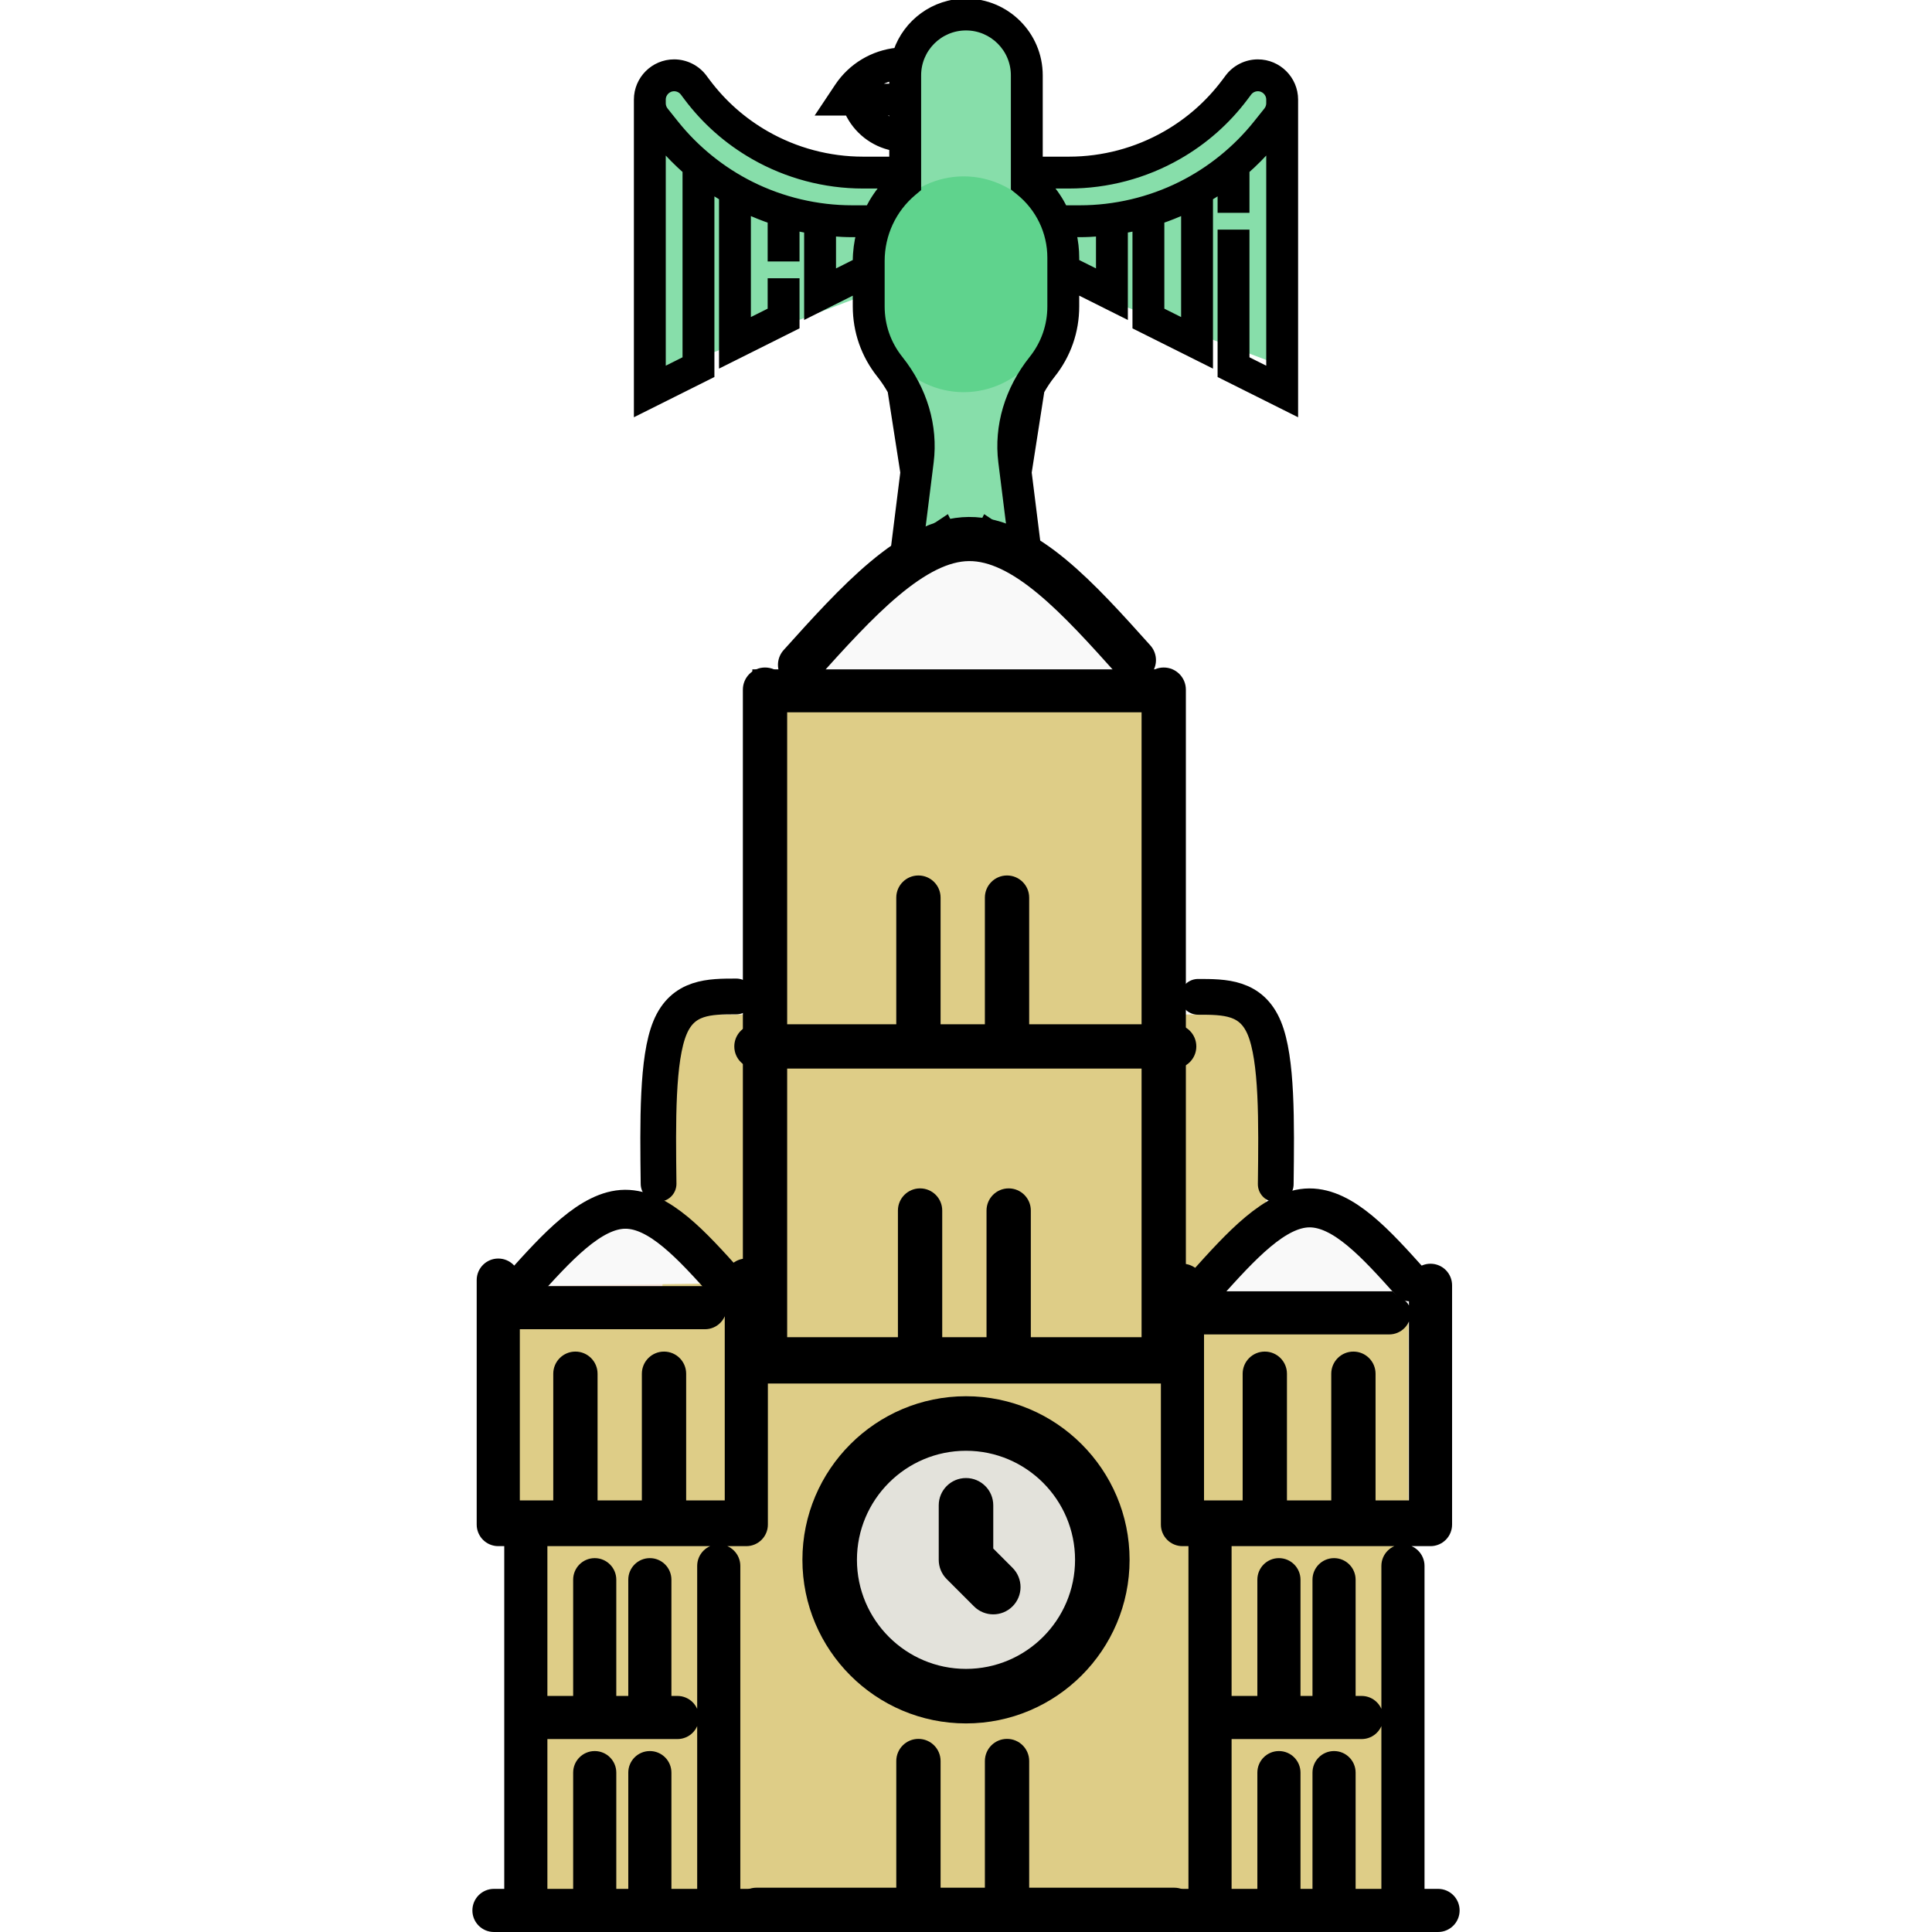
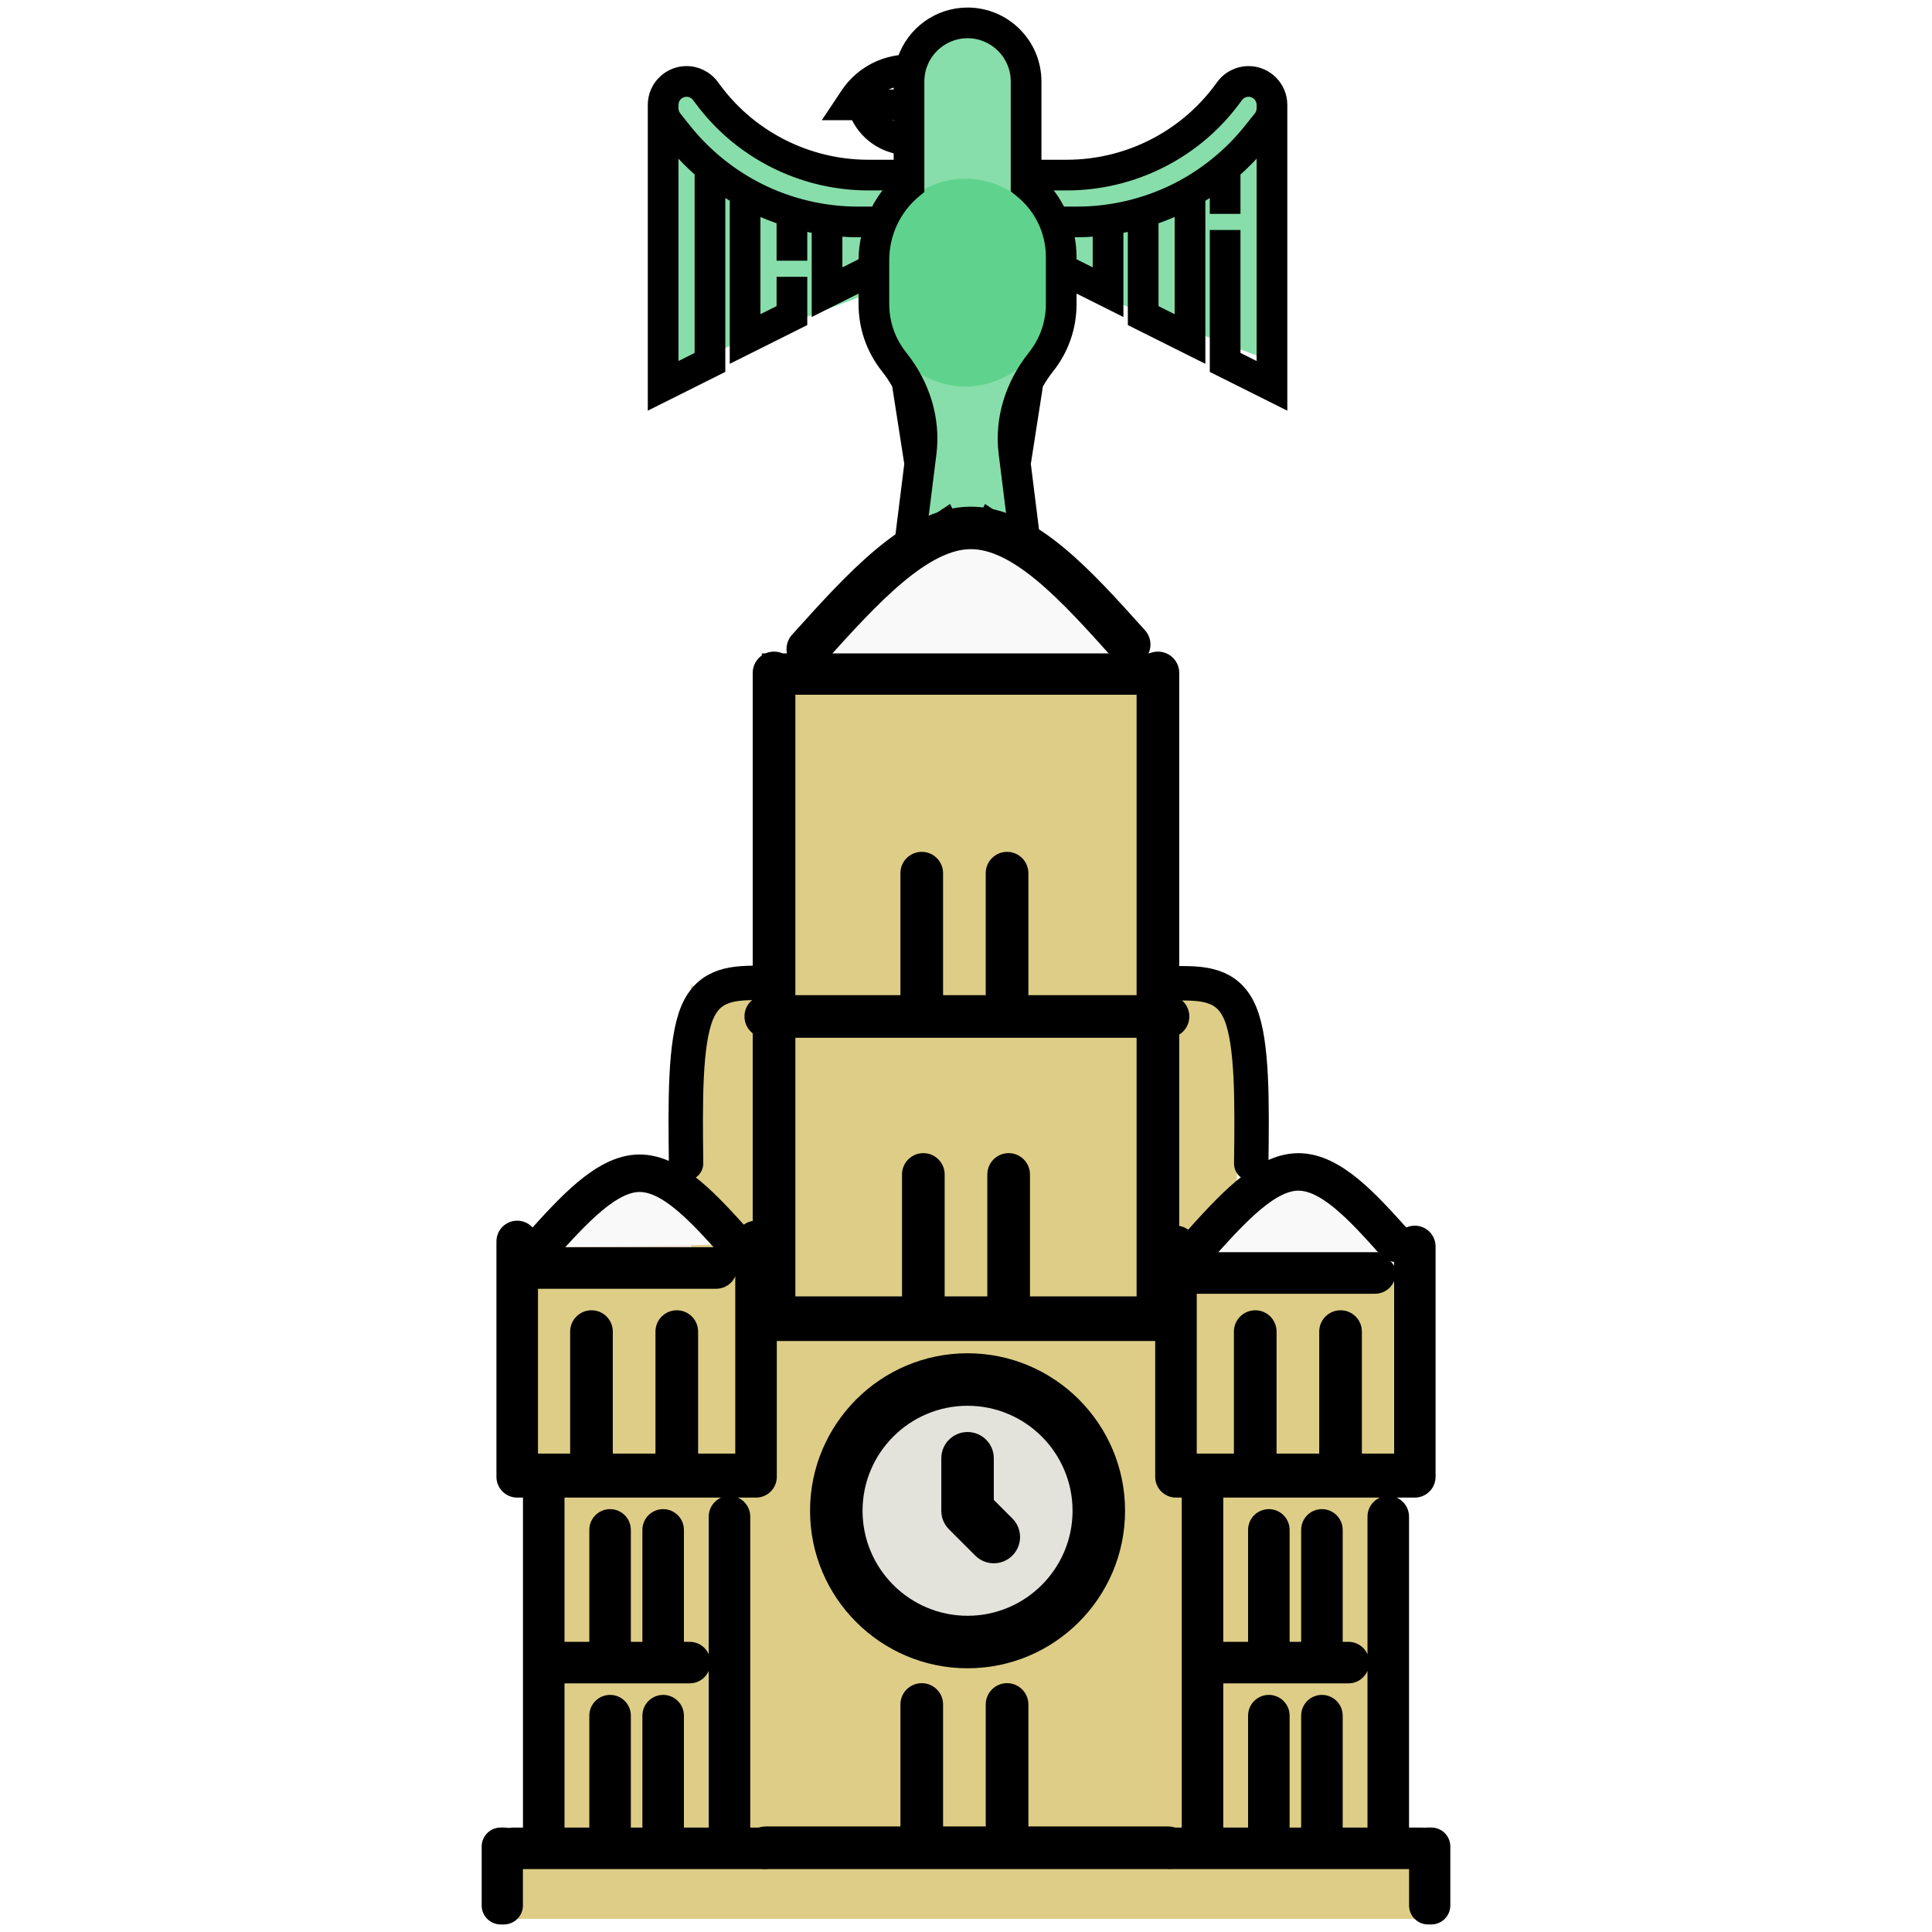
<svg xmlns="http://www.w3.org/2000/svg" version="1.1" id="Layer_1" x="0px" y="0px" viewBox="0 0 512 512" style="enable-background:new 0 0 512 512;" xml:space="preserve">
  <defs id="defs47" />
  <g id="g12">
    <g id="g10">
      <g id="g8">
-         <path style="fill:#87deaa;fill-opacity:1;stroke:none;stroke-width:0.466" d="m 175.243,70.194 c -0.105,-15.586 -0.141,-28.402 -0.08,-28.481 0.061,-0.078 16.191,2.131 35.845,4.91 19.653,2.779 35.903,5.053 36.11,5.053 0.207,0 0.312,4.435 0.232,9.855 l -0.145,9.855 -20.881,7.899 c -11.485,4.344 -27.633,10.452 -35.885,13.573 l -15.004,5.675 z" id="path983" />
-         <path style="fill:#87deaa;fill-opacity:1;stroke:none;stroke-width:0.352" d="m 175.693,48.09 c -0.064,14.545 -0.086,26.505 -0.049,26.578 0.037,0.073 9.87,-1.989 21.851,-4.582 11.981,-2.593 21.887,-4.715 22.013,-4.715 0.126,0 0.19,-4.138 0.141,-9.196 l -0.088,-9.196 -12.729,-7.371 c -7.001,-4.054 -16.845,-9.754 -21.876,-12.667 l -9.147,-5.296 z" id="path983-5" />
-         <path style="fill:#87deaa;fill-opacity:1;stroke:none;stroke-width:0.466" d="m 338.757,68.19 c 0.105,-15.586 0.141,-28.402 0.08,-28.481 -0.061,-0.078 -16.191,2.131 -35.845,4.91 -19.653,2.779 -35.903,5.053 -36.11,5.053 -0.207,0 -0.312,4.435 -0.232,9.855 l 0.145,9.855 20.881,7.899 c 11.485,4.344 27.633,10.452 35.885,13.573 l 15.004,5.675 z" id="path983-0" />
-         <path style="fill:#87deaa;fill-opacity:1;stroke:none;stroke-width:0.352" d="m 338.307,46.087 c 0.064,14.545 0.086,26.505 0.049,26.578 -0.037,0.073 -9.87,-1.989 -21.851,-4.582 -11.981,-2.593 -21.887,-4.715 -22.013,-4.715 -0.126,0 -0.19,-4.138 -0.141,-9.196 l 0.088,-9.196 12.729,-7.371 c 7.001,-4.054 16.845,-9.754 21.876,-12.667 l 9.147,-5.296 z" id="path983-5-2" />
-         <ellipse style="fill:#87deaa;fill-opacity:1;fill-rule:nonzero;stroke:none;stroke-width:1.468;stroke-linecap:butt;stroke-linejoin:round;stroke-miterlimit:4;stroke-dasharray:none;stroke-opacity:1;paint-order:normal" id="path964" cx="255.805" cy="76.326" rx="21.477" ry="72.101" />
-         <ellipse style="fill:#5fd38d;fill-opacity:1;fill-rule:nonzero;stroke:none;stroke-width:1.015;stroke-linecap:butt;stroke-linejoin:round;stroke-miterlimit:4;stroke-dasharray:none;stroke-opacity:1;paint-order:normal" id="path964-6" cx="255.388" cy="75.335" rx="25.887" ry="28.594" />
-         <g transform="matrix(0.4028295,0,0,0.4028295,563.4206,162.9219)" id="g8-7">
-           <path d="m -931.153,-279.893 c 2.624,1.8 5.28,3.504 8,5.144 v 108.792 l 48,-24 v -28.944 h -16 v 19.056 l -16,8 v -74.28 c 5.216,2.4 10.552,4.536 16,6.376 v 24.848 h 16 v -20.264 c 2.656,0.608 5.32,1.168 8,1.648 v 55.56 l 32,-16 v 11.056 c 0,16.44 5.408,31.912 15.64,44.76 2.768,3.48 5.144,7.12 7.264,10.84 l 8.368,53.712 -9.376,75.04 31,-20.672 19.104,38.208 19.104,-38.208 31,20.672 -9.376,-75.04 8.368,-53.712 c 2.12,-3.728 4.496,-7.368 7.264,-10.84 10.232,-12.848 15.64,-28.32 15.64,-44.76 v -11.056 l 32,16 v -55.56 c 2.68,-0.48 5.344,-1.04 8,-1.648 v 65.208 l 48,24 v -108.792 c 2.72,-1.64 5.376,-3.352 8,-5.144 v 12.992 h 16 v -25.52 c 5.704,-5.032 11.056,-10.416 16,-16.176 v 148.744 l -16,-8 v -83.048 h -16 v 92.944 l 48,24 v -202.552 -2.392 c 0,-13.232 -10.768,-24 -24,-24 -7.52,0 -14.696,3.584 -19.192,9.6 l -2.248,3 c -10.6,14.128 -23.736,25.72 -39.048,34.472 -19.376,11.08 -41.424,16.928 -63.76,16.928 h -19.752 v -56 c 0,-26.472 -21.528,-48 -48,-48 -20.976,0 -38.808,13.544 -45.32,32.328 -15.632,1.576 -29.816,9.96 -38.648,23.2 l -10.976,16.472 h 17.568 c 5.56,12.056 16.488,20.592 29.376,23.136 v 8.864 h -19.752 c -22.336,0 -44.384,-5.848 -63.76,-16.928 -15.312,-8.752 -28.448,-20.344 -39.048,-34.472 l -2.248,-3 c -4.496,-6.016 -11.68,-9.6 -19.192,-9.6 -13.232,0 -24,10.768 -24,24 v 2.392 202.552 l 48,-24 z m 96,47.184 v 0.856 l -16,8.008 v -27.648 c 4.352,0.352 8.704,0.592 13.072,0.592 h 5.232 c -1.464,5.896 -2.304,11.976 -2.304,18.192 z m 29.4,100.048 c 2.144,6.672 3.272,13.52 3.408,20.408 z m 81.8,20.408 c 0.136,-6.88 1.264,-13.736 3.408,-20.408 z m 48.8,-111.592 -16,-8 v -3.056 c 0,-5.456 -0.648,-10.808 -1.832,-16 h 4.76 c 4.36,0 8.72,-0.24 13.072,-0.592 z m 56,32 -16,-8 v -59.904 c 5.448,-1.848 10.784,-3.976 16,-6.376 z m -76.248,-91.056 c 25.112,0 49.904,-6.584 71.696,-19.04 17.216,-9.832 31.992,-22.872 43.904,-38.768 l 2.248,-3 c 1.504,-2 3.888,-3.192 6.4,-3.192 4.416,0 8,3.584 8,8 v 2.392 c 0,1.816 -0.624,3.576 -1.76,5 l -6.944,8.68 c -13.376,16.728 -30.568,30.624 -49.72,40.192 -20.576,10.296 -43.624,15.736 -66.648,15.736 h -10.528 c -2.864,-5.752 -6.44,-11.152 -10.8,-16 z m -115.752,-71.016 v 7.016 h -14.936 c 4.352,-3.464 9.472,-5.8 14.936,-7.016 z m -10.384,23.016 h 10.384 v 6.696 c -3.984,-1.328 -7.528,-3.656 -10.384,-6.696 z m 23.52,52.76 2.864,-2.4 v -74.36 c 0,-17.648 14.352,-32 32,-32 17.648,0 32,14.352 32,32 v 73.936 l 2.992,2.4 c 13.352,10.728 21.008,26.64 21.008,43.664 v 32 c 0,12.784 -4.2,24.808 -12.16,34.792 -15.912,19.968 -23.056,44 -20.096,67.672 l 6.152,49.192 -17,-11.328 -12.896,25.784 -12.896,-25.792 -17,11.328 6.152,-49.192 c 2.96,-23.672 -4.184,-47.704 -20.096,-67.672 -7.96,-9.976 -12.16,-22 -12.16,-34.784 v -29.808 c 0,-17.632 7.704,-34.192 21.136,-45.432 z m -149.136,110.288 -16,8.008 v -148.744 c 4.944,5.752 10.296,11.136 16,16.168 z m -7.296,-154.968 -6.952,-8.696 c -1.128,-1.416 -1.752,-3.184 -1.752,-4.992 v -2.392 c 0,-4.416 3.584,-8 8,-8 2.504,0 4.896,1.192 6.4,3.192 l 2.248,3 c 11.912,15.888 26.688,28.928 43.904,38.768 21.792,12.456 46.576,19.04 71.696,19.04 h 14.904 c -4.352,4.856 -7.968,10.248 -10.888,16 h -11.192 c -23.024,0 -46.072,-5.44 -66.648,-15.736 -19.152,-9.568 -36.344,-23.464 -49.72,-40.184 z" id="path6-7" style="stroke:#000000;stroke-opacity:1;stroke-width:4.965;stroke-miterlimit:4;stroke-dasharray:none" />
+         <rect style="fill:#decd87;fill-opacity:1;fill-rule:evenodd;stroke-width:1.031" id="rect872" width="244.285" height="18.308" x="134.269" y="490.21" />
+         <path style="fill:#87deaa;fill-opacity:1;stroke:none;stroke-width:0.449" d="m 178.656,69.949 c -0.101,-15.007 -0.136,-27.347 -0.077,-27.422 0.059,-0.076 15.589,2.052 34.512,4.727 18.923,2.676 34.568,4.865 34.768,4.865 0.2,0 0.3,4.27 0.223,9.488 l -0.14,9.488 -20.105,7.605 c -11.058,4.183 -26.606,10.064 -34.552,13.069 l -14.446,5.464 z" id="path983" />
+         <path style="fill:#87deaa;fill-opacity:1;stroke:none;stroke-width:0.339" d="m 179.089,48.667 c -0.062,14.004 -0.083,25.519 -0.047,25.59 0.036,0.07 9.503,-1.915 21.039,-4.412 11.535,-2.497 21.073,-4.54 21.195,-4.54 0.122,0 0.183,-3.984 0.136,-8.854 l -0.085,-8.854 -12.256,-7.097 C 202.33,36.596 192.852,31.108 188.008,28.304 l -8.807,-5.099 z" id="path983-5" />
+         <path style="fill:#87deaa;fill-opacity:1;stroke:none;stroke-width:0.449" d="m 336.092,68.02 c 0.101,-15.007 0.136,-27.347 0.077,-27.422 -0.059,-0.076 -15.589,2.052 -34.512,4.727 -18.923,2.676 -34.568,4.865 -34.768,4.865 -0.2,0 -0.3,4.27 -0.223,9.488 l 0.14,9.488 20.105,7.605 c 11.058,4.183 26.606,10.064 34.552,13.069 l 14.446,5.464 z" id="path983-0" />
+         <path style="fill:#87deaa;fill-opacity:1;stroke:none;stroke-width:0.339" d="m 335.66,46.738 c 0.062,14.004 0.083,25.519 0.047,25.59 -0.036,0.07 -9.503,-1.915 -21.039,-4.412 -11.535,-2.497 -21.073,-4.54 -21.195,-4.54 -0.122,0 -0.183,-3.984 -0.136,-8.854 l 0.085,-8.854 12.256,-7.097 c 6.741,-3.903 16.219,-9.391 21.063,-12.196 l 8.807,-5.099 z" id="path983-5-2" />
+         <ellipse style="fill:#87deaa;fill-opacity:1;fill-rule:nonzero;stroke:none;stroke-width:1.413;stroke-linecap:butt;stroke-linejoin:round;stroke-miterlimit:4;stroke-dasharray:none;stroke-opacity:1;paint-order:normal" id="path964" cx="256.224" cy="75.854" rx="20.679" ry="69.421" />
+         <ellipse style="fill:#5fd38d;fill-opacity:1;fill-rule:nonzero;stroke:none;stroke-width:0.977;stroke-linecap:butt;stroke-linejoin:round;stroke-miterlimit:4;stroke-dasharray:none;stroke-opacity:1;paint-order:normal" id="path964-6" cx="255.823" cy="74.899" rx="24.925" ry="27.531" />
+         <g transform="matrix(0.3878567,0,0,0.3878567,552.4057,159.2306)" id="g8-7">
+           <path d="m -931.153,-279.893 c 2.624,1.8 5.28,3.504 8,5.144 v 108.792 l 48,-24 v -28.944 h -16 v 19.056 l -16,8 v -74.28 c 5.216,2.4 10.552,4.536 16,6.376 v 24.848 h 16 v -20.264 c 2.656,0.608 5.32,1.168 8,1.648 v 55.56 l 32,-16 v 11.056 c 0,16.44 5.408,31.912 15.64,44.76 2.768,3.48 5.144,7.12 7.264,10.84 l 8.368,53.712 -9.376,75.04 31,-20.672 19.104,38.208 19.104,-38.208 31,20.672 -9.376,-75.04 8.368,-53.712 c 2.12,-3.728 4.496,-7.368 7.264,-10.84 10.232,-12.848 15.64,-28.32 15.64,-44.76 v -11.056 l 32,16 v -55.56 c 2.68,-0.48 5.344,-1.04 8,-1.648 v 65.208 l 48,24 v -108.792 c 2.72,-1.64 5.376,-3.352 8,-5.144 v 12.992 h 16 v -25.52 c 5.704,-5.032 11.056,-10.416 16,-16.176 v 148.744 l -16,-8 v -83.048 h -16 v 92.944 l 48,24 v -202.552 -2.392 c 0,-13.232 -10.768,-24 -24,-24 -7.52,0 -14.696,3.584 -19.192,9.6 l -2.248,3 c -10.6,14.128 -23.736,25.72 -39.048,34.472 -19.376,11.08 -41.424,16.928 -63.76,16.928 h -19.752 v -56 c 0,-26.472 -21.528,-48 -48,-48 -20.976,0 -38.808,13.544 -45.32,32.328 -15.632,1.576 -29.816,9.96 -38.648,23.2 l -10.976,16.472 h 17.568 c 5.56,12.056 16.488,20.592 29.376,23.136 v 8.864 h -19.752 c -22.336,0 -44.384,-5.848 -63.76,-16.928 -15.312,-8.752 -28.448,-20.344 -39.048,-34.472 l -2.248,-3 c -4.496,-6.016 -11.68,-9.6 -19.192,-9.6 -13.232,0 -24,10.768 -24,24 v 2.392 202.552 l 48,-24 z m 96,47.184 v 0.856 l -16,8.008 v -27.648 c 4.352,0.352 8.704,0.592 13.072,0.592 h 5.232 c -1.464,5.896 -2.304,11.976 -2.304,18.192 z m 29.4,100.048 c 2.144,6.672 3.272,13.52 3.408,20.408 z m 81.8,20.408 c 0.136,-6.88 1.264,-13.736 3.408,-20.408 z m 48.8,-111.592 -16,-8 v -3.056 c 0,-5.456 -0.648,-10.808 -1.832,-16 h 4.76 c 4.36,0 8.72,-0.24 13.072,-0.592 z m 56,32 -16,-8 v -59.904 c 5.448,-1.848 10.784,-3.976 16,-6.376 z m -76.248,-91.056 c 25.112,0 49.904,-6.584 71.696,-19.04 17.216,-9.832 31.992,-22.872 43.904,-38.768 l 2.248,-3 c 1.504,-2 3.888,-3.192 6.4,-3.192 4.416,0 8,3.584 8,8 v 2.392 c 0,1.816 -0.624,3.576 -1.76,5 l -6.944,8.68 c -13.376,16.728 -30.568,30.624 -49.72,40.192 -20.576,10.296 -43.624,15.736 -66.648,15.736 h -10.528 c -2.864,-5.752 -6.44,-11.152 -10.8,-16 z m -115.752,-71.016 v 7.016 h -14.936 c 4.352,-3.464 9.472,-5.8 14.936,-7.016 z m -10.384,23.016 h 10.384 v 6.696 c -3.984,-1.328 -7.528,-3.656 -10.384,-6.696 z m 23.52,52.76 2.864,-2.4 v -74.36 c 0,-17.648 14.352,-32 32,-32 17.648,0 32,14.352 32,32 v 73.936 l 2.992,2.4 c 13.352,10.728 21.008,26.64 21.008,43.664 v 32 c 0,12.784 -4.2,24.808 -12.16,34.792 -15.912,19.968 -23.056,44 -20.096,67.672 l 6.152,49.192 -17,-11.328 -12.896,25.784 -12.896,-25.792 -17,11.328 6.152,-49.192 c 2.96,-23.672 -4.184,-47.704 -20.096,-67.672 -7.96,-9.976 -12.16,-22 -12.16,-34.784 v -29.808 c 0,-17.632 7.704,-34.192 21.136,-45.432 z m -149.136,110.288 -16,8.008 v -148.744 c 4.944,5.752 10.296,11.136 16,16.168 z m -7.296,-154.968 -6.952,-8.696 c -1.128,-1.416 -1.752,-3.184 -1.752,-4.992 v -2.392 c 0,-4.416 3.584,-8 8,-8 2.504,0 4.896,1.192 6.4,3.192 l 2.248,3 c 11.912,15.888 26.688,28.928 43.904,38.768 21.792,12.456 46.576,19.04 71.696,19.04 h 14.904 c -4.352,4.856 -7.968,10.248 -10.888,16 h -11.192 c -23.024,0 -46.072,-5.44 -66.648,-15.736 -19.152,-9.568 -36.344,-23.464 -49.72,-40.184 z" id="path6-7" style="stroke:#000000;stroke-width:4.965;stroke-miterlimit:4;stroke-dasharray:none;stroke-opacity:1" />
        </g>
-         <ellipse style="fill:#f4e3d7;fill-opacity:1;fill-rule:nonzero;stroke:none;stroke-width:1.219;stroke-linecap:butt;stroke-linejoin:round;stroke-miterlimit:4;stroke-dasharray:none;stroke-opacity:1;paint-order:normal" id="path864-2-7" cx="165.424" cy="347.661" rx="28.085" ry="27.949" />
-         <rect style="fill:#decd87;fill-rule:evenodd;stroke-width:1.28" id="rect862-1-3" width="160" height="88.949" x="175.559" y="268.847" />
-         <ellipse style="fill:#f9f9f9;fill-opacity:1;fill-rule:nonzero;stroke:none;stroke-width:1.219;stroke-linecap:butt;stroke-linejoin:round;stroke-miterlimit:4;stroke-dasharray:none;stroke-opacity:1;paint-order:normal" id="path864-2" cx="346.983" cy="347.932" rx="28.085" ry="27.949" />
-         <ellipse style="fill:#f9f9f9;fill-opacity:1;fill-rule:nonzero;stroke:none;stroke-width:1.727;stroke-linecap:butt;stroke-linejoin:round;stroke-miterlimit:4;stroke-dasharray:none;stroke-opacity:1;paint-order:normal" id="path864-2-7-3" cx="256.102" cy="181.695" rx="45" ry="35" />
-         <rect style="fill:#decd87;fill-rule:evenodd;stroke-width:1.067" id="rect862-1" width="108.475" height="91.119" x="201.763" y="183.322" />
-         <rect style="fill:#decd87;fill-rule:evenodd;stroke-width:2.046" id="rect862" width="237.559" height="152.949" x="135.696" y="348.027" />
-         <circle style="fill:#e3e2db;fill-opacity:1;fill-rule:nonzero;stroke:none;stroke-width:1.523;stroke-linecap:butt;stroke-linejoin:round;stroke-miterlimit:4;stroke-dasharray:none;stroke-opacity:1;paint-order:normal" id="path864" cx="255.746" cy="414.085" r="35" />
-         <path d="m 311.173,500.26 h -9.08 -11.739 -17.61 V 466.692 c 0,-3.24 -2.624,-5.87 -5.87,-5.87 -3.246,0 -5.87,2.63 -5.87,5.87 v 33.568 H 249.265 V 466.692 c 0,-3.24 -2.624,-5.87 -5.87,-5.87 -3.246,0 -5.87,2.63 -5.87,5.87 v 33.568 h -17.61 l -11.741,7e-4 h -7.705 c -3.246,0 -5.87,2.63 -5.87,5.87 0,3.24 2.624,5.87 5.87,5.87 H 311.172 c 3.246,0 5.87,-2.63 5.87,-5.87 0,-3.24 -2.623,-5.87 -5.869,-5.87 z" id="path2" style="stroke-width:0.688" />
-         <g id="g909" transform="matrix(0.8467305,0,0,0.8467305,-154.5638,171.7472)">
+         <ellipse style="fill:#f4e3d7;fill-opacity:1;fill-rule:nonzero;stroke:none;stroke-width:1.174;stroke-linecap:butt;stroke-linejoin:round;stroke-miterlimit:4;stroke-dasharray:none;stroke-opacity:1;paint-order:normal" id="path864-2-7" cx="169.202" cy="337.103" rx="27.041" ry="26.91" />
+         <rect style="fill:#decd87;fill-rule:evenodd;stroke-width:1.195" id="rect862-1-3" width="144.653" height="85.643" x="183.139" y="261.219" />
+         <ellipse style="fill:#f9f9f9;fill-opacity:1;fill-rule:nonzero;stroke:none;stroke-width:1.174;stroke-linecap:butt;stroke-linejoin:round;stroke-miterlimit:4;stroke-dasharray:none;stroke-opacity:1;paint-order:normal" id="path864-2" cx="344.013" cy="337.364" rx="27.041" ry="26.91" />
+         <ellipse style="fill:#f9f9f9;fill-opacity:1;fill-rule:nonzero;stroke:none;stroke-width:1.663;stroke-linecap:butt;stroke-linejoin:round;stroke-miterlimit:4;stroke-dasharray:none;stroke-opacity:1;paint-order:normal" id="path864-2-7-3" cx="256.51" cy="177.306" rx="43.327" ry="33.699" />
+         <rect style="fill:#decd87;fill-rule:evenodd;stroke-width:1.027" id="rect862-1" width="104.443" height="87.732" x="204.19" y="178.873" />
+         <rect style="fill:#decd87;fill-rule:evenodd;stroke-width:1.97" id="rect862" width="228.729" height="147.264" x="140.579" y="337.456" />
+         <circle style="fill:#e3e2db;fill-opacity:1;fill-rule:nonzero;stroke:none;stroke-width:1.466;stroke-linecap:butt;stroke-linejoin:round;stroke-miterlimit:4;stroke-dasharray:none;stroke-opacity:1;paint-order:normal" id="path864" cx="256.167" cy="401.058" r="33.699" />
+         <path d="m 309.534,484.03 h -8.743 -11.303 -16.955 v -32.321 c 0,-3.119 -2.526,-5.652 -5.651,-5.652 -3.125,0 -5.652,2.532 -5.652,5.652 v 32.321 h -11.304 v -32.321 c 0,-3.119 -2.526,-5.652 -5.652,-5.652 -3.125,0 -5.652,2.532 -5.652,5.652 v 32.321 h -16.955 l -11.304,6.7e-4 h -7.419 c -3.125,0 -5.652,2.532 -5.652,5.651 0,3.119 2.526,5.652 5.652,5.652 h 106.588 c 3.125,0 5.652,-2.532 5.652,-5.652 0,-3.119 -2.525,-5.652 -5.651,-5.652 z" id="path2" style="stroke-width:0.662" />
+         <g id="g909" transform="matrix(0.8152583,0,0,0.8152583,-138.8919,167.7279)">
          <path id="path4" d="m 476.348,268.294 v 17.067 c 0,2.261 0.896,4.437 2.5,6.033 l 8.533,8.533 c 1.664,1.664 3.849,2.5 6.033,2.5 2.185,0 4.369,-0.836 6.033,-2.5 3.337,-3.337 3.337,-8.73 0,-12.066 l -6.033,-6.033 v -13.534 c 0,-4.71 -3.814,-8.533 -8.533,-8.533 -4.719,0 -8.533,3.822 -8.533,8.533 z" />
          <path id="path6" d="m 433.681,285.36 c 0,28.237 22.963,51.2 51.2,51.2 28.237,0 51.2,-22.963 51.2,-51.2 0,-28.237 -22.963,-51.2 -51.2,-51.2 -28.237,0 -51.2,22.964 -51.2,51.2 z m 85.333,0 c 0,18.825 -15.309,34.133 -34.133,34.133 -18.825,0 -34.133,-15.309 -34.133,-34.133 0,-18.824 15.308,-34.133 34.133,-34.133 18.825,0 34.133,15.309 34.133,34.133 z" />
        </g>
-         <path style="fill:#f9f9f9;stroke:#000000;stroke-width:14.698;stroke-linecap:round;stroke-linejoin:round;stroke-miterlimit:4;stroke-dasharray:none;stroke-opacity:1" d="m 10.847,286.373 c 13.018,-14.464 26.035,-28.928 38.951,-29.019 12.916,-0.091 25.411,13.832 38.066,27.934" id="path858" transform="matrix(0.7020261,0,0,0.7020261,130.6908,139.7973)" />
-         <path d="m 199.778,502.632 h -5.649 v -87.649 c 0,-2.016 -1.632,-3.652 -3.652,-3.652 -2.02,0 -3.652,1.636 -3.652,3.652 v 87.649 h -10.956 v -32.868 c 0,-2.016 -1.632,-3.652 -3.652,-3.652 -2.02,0 -3.652,1.636 -3.652,3.652 v 32.868 h -7.304 v -32.868 c 0,-2.016 -1.632,-3.652 -3.652,-3.652 -2.02,0 -3.652,1.636 -3.652,3.652 v 32.868 h -10.956 v -43.825 h 36.52 c 2.02,0 3.652,-1.636 3.652,-3.652 0,-2.016 -1.632,-3.652 -3.652,-3.652 h -3.653 v -32.868 c 0,-2.016 -1.632,-3.652 -3.652,-3.652 -2.02,0 -3.652,1.636 -3.652,3.652 v 32.868 h -7.304 v -32.868 c 0,-2.016 -1.632,-3.652 -3.652,-3.652 -2.02,0 -3.652,1.636 -3.652,3.652 v 32.868 H 143 V 407.679 H 197.781 c 2.02,0 3.652,-1.636 3.652,-3.652 V 339.241 c 0,-2.016 -1.632,-3.652 -3.652,-3.652 -2.02,0 -3.652,1.636 -3.652,3.652 v 61.134 h -58.433 v -50.178 h 51.129 c 2.02,0 3.652,-1.636 3.652,-3.652 0,-2.016 -2.214,-2.234 -3.652,-3.652 h -1.395 l -41.034,-4.3e-4 h -8.699 v -3.652 c 0,-2.016 -1.632,-3.652 -3.652,-3.652 -2.02,0 -3.652,1.636 -3.652,3.652 v 64.787 c 0,2.016 1.632,3.652 3.652,3.652 h 3.652 v 94.953 h -4.794 c -2.02,0 -3.652,1.636 -3.652,3.652 0,2.016 1.632,3.652 3.652,3.652 h 68.875 c 2.02,0 3.652,-1.636 3.652,-3.652 0,-2.016 -1.632,-3.652 -3.651,-3.652 z M 177.263,342.893 h -24.703 z" id="path2-4" style="stroke:#000000;stroke-width:4.127;stroke-miterlimit:4;stroke-dasharray:none;stroke-opacity:1" />
-         <g id="g913-1" transform="matrix(0.4279741,0,0,0.4279741,237.0987,262.016)" style="stroke:#000000;stroke-width:9.644;stroke-miterlimit:4;stroke-dasharray:none;stroke-opacity:1">
+         <path style="fill:#f9f9f9;stroke:#000000;stroke-width:14.698;stroke-linecap:round;stroke-linejoin:round;stroke-miterlimit:4;stroke-dasharray:none;stroke-opacity:1" d="m 10.847,286.373 c 13.018,-14.464 26.035,-28.928 38.951,-29.019 12.916,-0.091 25.411,13.832 38.066,27.934" id="path858" transform="matrix(0.6759324,0,0,0.6759324,135.7601,136.9656)" />
+         <path d="M 202.279,486.314 H 196.84 v -84.391 c 0,-1.941 -1.572,-3.516 -3.516,-3.516 -1.945,0 -3.516,1.575 -3.516,3.516 v 84.391 h -10.549 v -31.647 c 0,-1.941 -1.572,-3.516 -3.516,-3.516 -1.945,0 -3.516,1.575 -3.516,3.516 v 31.647 h -7.033 v -31.647 c 0,-1.941 -1.572,-3.516 -3.516,-3.516 -1.945,0 -3.516,1.575 -3.516,3.516 v 31.647 h -10.549 v -42.196 h 35.163 c 1.945,0 3.516,-1.575 3.516,-3.516 0,-1.941 -1.572,-3.516 -3.516,-3.516 h -3.517 v -31.647 c 0,-1.941 -1.572,-3.516 -3.516,-3.516 -1.945,0 -3.516,1.575 -3.516,3.516 v 31.647 h -7.033 v -31.647 c 0,-1.941 -1.572,-3.516 -3.516,-3.516 -1.945,0 -3.516,1.575 -3.516,3.516 v 31.647 h -10.549 v -42.196 h 52.745 c 1.945,0 3.516,-1.575 3.516,-3.516 v -62.378 c 0,-1.941 -1.572,-3.516 -3.516,-3.516 -1.945,0 -3.516,1.575 -3.516,3.516 v 58.862 h -56.262 v -48.313 h 49.228 c 1.945,0 3.516,-1.575 3.516,-3.516 0,-1.941 -2.132,-2.151 -3.516,-3.516 h -1.343 l -39.509,-4.2e-4 h -8.376 v -3.516 c 0,-1.941 -1.572,-3.516 -3.516,-3.516 -1.945,0 -3.516,1.575 -3.516,3.516 v 62.378 c 0,1.941 1.572,3.516 3.516,3.516 h 3.516 v 91.424 h -4.616 c -1.945,0 -3.516,1.575 -3.516,3.516 0,1.941 1.572,3.516 3.516,3.516 h 66.315 c 1.945,0 3.516,-1.575 3.516,-3.516 0,-1.941 -1.571,-3.517 -3.516,-3.517 z M 180.602,332.512 h -23.784 z" id="path2-4" style="stroke:#000000;stroke-width:3.974;stroke-miterlimit:4;stroke-dasharray:none;stroke-opacity:1" />
+         <g id="g913-1" transform="matrix(0.4120667,0,0,0.4120667,238.2129,254.6415)" style="stroke:#000000;stroke-width:9.644;stroke-miterlimit:4;stroke-dasharray:none;stroke-opacity:1">
          <path transform="matrix(1.640347,0,0,1.640347,175.0392,-286.4194)" id="path858-7" d="m 10.847,286.373 c 13.018,-14.464 26.035,-28.928 38.951,-29.019 12.916,-0.091 25.411,13.832 38.066,27.934" style="fill:none;stroke:#000000;stroke-width:14.698;stroke-linecap:round;stroke-linejoin:round;stroke-miterlimit:4;stroke-dasharray:none;stroke-opacity:1" />
          <path id="path2-4-4" d="m 336.467,562.221 h -13.2 v -204.8 c 0,-4.71 -3.814,-8.533 -8.533,-8.533 -4.719,0 -8.533,3.823 -8.533,8.533 v 204.8 h -25.6 v -76.8 c 0,-4.71 -3.814,-8.533 -8.533,-8.533 -4.719,0 -8.533,3.823 -8.533,8.533 v 76.8 h -17.067 v -76.8 c 0,-4.71 -3.814,-8.533 -8.533,-8.533 -4.719,0 -8.533,3.823 -8.533,8.533 v 76.8 h -25.6 v -102.4 h 85.333 c 4.719,0 8.533,-3.823 8.533,-8.533 0,-4.71 -3.814,-8.533 -8.533,-8.533 h -8.535 v -76.8 c 0,-4.71 -3.814,-8.533 -8.533,-8.533 -4.719,0 -8.533,3.823 -8.533,8.533 v 76.8 h -17.067 v -76.8 c 0,-4.71 -3.814,-8.533 -8.533,-8.533 -4.719,0 -8.533,3.823 -8.533,8.533 v 76.8 h -25.6 v -102.4 h 128 c 4.719,0 8.533,-3.823 8.533,-8.533 V 183.657 c 0,-4.71 -3.814,-8.533 -8.533,-8.533 -4.719,0 -8.533,3.823 -8.533,8.533 V 323.288 H 186.733 V 209.257 h 119.467 c 4.719,0 8.533,-3.823 8.533,-8.533 0,-4.71 -5.173,-5.22 -8.533,-8.533 h -3.26 l -95.88,-0.001 h -20.326 v -8.533 c 0,-4.71 -3.814,-8.533 -8.533,-8.533 -4.719,0 -8.533,3.823 -8.533,8.533 v 148.165 c 0,4.71 3.814,8.533 8.533,8.533 h 8.533 v 221.867 h -11.201 c -4.719,0 -8.533,3.823 -8.533,8.533 0,4.71 3.814,8.533 8.533,8.533 h 160.933 c 4.719,0 8.533,-3.823 8.533,-8.533 0,-4.71 -3.813,-8.534 -8.532,-8.534 z m -52.607,-370.031 h -57.72 z" style="stroke:#000000;stroke-width:9.644;stroke-miterlimit:4;stroke-dasharray:none;stroke-opacity:1" />
        </g>
-         <path d="m 220.35,366.647 h 88.048 c 3.246,0 5.87,-2.63 5.87,-5.87 V 182.766 c 0,-3.24 -2.624,-5.87 -5.87,-5.87 -3.246,0 -5.87,2.63 -5.87,5.87 v 172.141 h -93.92 l 6.9e-4,-172.141 c 2e-5,-3.24 -2.624,-5.87 -5.87,-5.87 -3.246,0 -5.87,2.63 -5.87,5.87 V 360.777 c 0,3.24 2.624,5.87 5.87,5.87 h 5.87 z" id="path2-3" style="stroke-width:0.688" />
-         <path style="fill:none;stroke:#000000;stroke-width:10.179;stroke-linecap:round;stroke-linejoin:round;stroke-miterlimit:4;stroke-dasharray:none;stroke-opacity:1" d="m 10.847,286.373 c 13.018,-14.464 26.035,-28.928 38.951,-29.019 12.916,-0.091 25.411,13.832 38.066,27.934" id="path858-5" transform="matrix(1.148812,0,0,1.148812,199.5559,-152.8042)" />
-         <rect style="fill:#000000;fill-rule:evenodd;stroke-width:0.71" id="rect1005" width="110.025" height="11.379" x="199.378" y="177.388" />
-         <path d="m 194.129,397.623 h -9.08 -6.236 3.027 v -33.568 c 0,-3.24 -2.624,-5.87 -5.87,-5.87 -3.246,0 -5.87,2.63 -5.87,5.87 v 33.568 h -11.74 v -33.568 c 0,-3.24 -2.624,-5.87 -5.87,-5.87 -3.246,0 -5.87,2.63 -5.87,5.87 v 33.568 h 1.651 l -6.238,6.9e-4 h -7.705 c -3.246,0 -5.87,2.63 -5.87,5.87 0,3.24 2.624,5.87 5.87,5.87 h 59.799 c 3.246,0 5.87,-2.63 5.87,-5.87 0,-3.24 -2.623,-5.87 -5.869,-5.87 z" id="path2-37" style="stroke-width:0.688" />
-         <path d="m 376.825,397.623 h -9.08 -6.236 3.027 v -33.568 c 0,-3.24 -2.624,-5.87 -5.87,-5.87 -3.246,0 -5.87,2.63 -5.87,5.87 v 33.568 h -11.74 v -33.568 c 0,-3.24 -2.624,-5.87 -5.87,-5.87 -3.246,0 -5.87,2.63 -5.87,5.87 v 33.568 h 1.651 l -6.238,6.9e-4 h -7.705 c -3.246,0 -5.87,2.63 -5.87,5.87 0,3.24 2.624,5.87 5.87,5.87 h 59.799 c 3.246,0 5.87,-2.63 5.87,-5.87 0,-3.24 -2.623,-5.87 -5.869,-5.87 z" id="path2-37-3" style="stroke-width:0.688" />
-         <path d="m 311.608,354.371 h -9.08 -11.739 -17.61 v -33.568 c 0,-3.24 -2.624,-5.87 -5.87,-5.87 -3.246,0 -5.87,2.63 -5.87,5.87 v 33.568 h -11.74 v -33.568 c 0,-3.24 -2.624,-5.87 -5.87,-5.87 -3.246,0 -5.87,2.63 -5.87,5.87 v 33.568 h -17.61 l -11.741,6.8e-4 h -7.705 c -3.246,0 -5.87,2.63 -5.87,5.87 0,3.24 2.624,5.87 5.87,5.87 H 311.608 c 3.246,0 5.87,-2.63 5.87,-5.87 0,-3.24 -2.623,-5.87 -5.869,-5.87 z" id="path2-7" style="stroke-width:0.688" />
-         <path d="m 311.171,271.447 h -9.08 -11.739 -17.61 v -33.568 c 0,-3.24 -2.624,-5.87 -5.87,-5.87 -3.246,0 -5.87,2.63 -5.87,5.87 v 33.568 h -11.74 v -33.568 c 0,-3.24 -2.624,-5.87 -5.87,-5.87 -3.246,0 -5.87,2.63 -5.87,5.87 v 33.568 h -17.61 l -11.741,6.9e-4 h -7.705 c -3.246,0 -5.87,2.63 -5.87,5.87 0,3.24 2.624,5.87 5.87,5.87 h 110.702 c 3.246,0 5.87,-2.63 5.87,-5.87 0,-3.24 -2.623,-5.87 -5.869,-5.87 z" id="path2-7-8" style="stroke-width:0.688" />
-         <path style="fill:none;stroke:#000000;stroke-width:12;stroke-linecap:round;stroke-linejoin:miter;stroke-miterlimit:4;stroke-dasharray:none;stroke-opacity:1" d="m 72.101,269.618 c -0.256,-20.967 -0.511,-41.932 3.835,-52.414 4.347,-10.482 13.296,-10.482 22.244,-10.482" id="path1097" transform="matrix(0.7894737,0,0,0.7894737,117.6066,100.867)" />
-         <path style="fill:none;stroke:#000000;stroke-width:12;stroke-linecap:round;stroke-linejoin:miter;stroke-miterlimit:4;stroke-dasharray:none;stroke-opacity:1" d="m 72.101,269.618 c -0.256,-20.967 -0.511,-41.932 3.835,-52.414 4.347,-10.482 13.296,-10.482 22.244,-10.482" id="path1097-6" transform="matrix(-0.7894737,0,0,0.7894737,395.0065,100.9708)" />
+         <path d="m 222.087,355.384 h 84.776 c 3.125,0 5.651,-2.532 5.651,-5.652 V 178.337 c 0,-3.119 -2.526,-5.651 -5.651,-5.651 -3.125,0 -5.652,2.532 -5.652,5.651 v 165.743 h -90.429 l 6.6e-4,-165.743 c 2e-5,-3.119 -2.526,-5.651 -5.652,-5.651 -3.125,0 -5.652,2.532 -5.652,5.651 v 171.395 c 0,3.119 2.526,5.652 5.652,5.652 h 5.652 z" id="path2-3" style="stroke-width:0.662" />
+         <path style="fill:none;stroke:#000000;stroke-width:10.179;stroke-linecap:round;stroke-linejoin:round;stroke-miterlimit:4;stroke-dasharray:none;stroke-opacity:1" d="m 10.847,286.373 c 13.018,-14.464 26.035,-28.928 38.951,-29.019 12.916,-0.091 25.411,13.832 38.066,27.934" id="path858-5" transform="matrix(1.106112,0,0,1.106112,202.0655,-144.7602)" />
+         <rect style="fill:#000000;fill-rule:evenodd;stroke-width:0.683" id="rect1005" width="105.935" height="10.956" x="201.894" y="173.159" />
+         <path d="m 196.84,385.209 h -8.742 -6.005 2.914 v -32.321 c 0,-3.119 -2.526,-5.652 -5.651,-5.652 -3.125,0 -5.651,2.532 -5.651,5.652 v 32.321 h -11.304 v -32.321 c 0,-3.119 -2.526,-5.652 -5.652,-5.652 -3.125,0 -5.652,2.532 -5.652,5.652 v 32.321 h 1.59 l -6.006,6.6e-4 h -7.419 c -3.125,0 -5.652,2.532 -5.652,5.652 0,3.119 2.526,5.652 5.652,5.652 h 57.577 c 3.125,0 5.652,-2.532 5.652,-5.652 0,-3.119 -2.525,-5.652 -5.651,-5.652 z" id="path2-37" style="stroke-width:0.662" />
+         <path d="m 372.746,385.209 h -8.743 -6.005 2.914 v -32.321 c 0,-3.119 -2.526,-5.652 -5.652,-5.652 -3.125,0 -5.652,2.532 -5.652,5.652 v 32.321 h -11.304 v -32.321 c 0,-3.119 -2.526,-5.652 -5.652,-5.652 -3.125,0 -5.652,2.532 -5.652,5.652 v 32.321 h 1.59 l -6.006,6.6e-4 h -7.419 c -3.125,0 -5.652,2.532 -5.652,5.652 0,3.119 2.526,5.652 5.652,5.652 h 57.577 c 3.125,0 5.652,-2.532 5.652,-5.652 0,-3.119 -2.525,-5.652 -5.651,-5.652 z" id="path2-37-3" style="stroke-width:0.662" />
+         <path d="m 309.953,343.564 h -8.742 -11.303 -16.955 v -32.321 c 0,-3.119 -2.526,-5.651 -5.651,-5.651 -3.125,0 -5.652,2.532 -5.652,5.651 v 32.321 H 250.346 v -32.321 c 0,-3.119 -2.526,-5.651 -5.652,-5.651 -3.125,0 -5.652,2.532 -5.652,5.651 v 32.321 h -16.955 l -11.304,6.6e-4 h -7.419 c -3.125,0 -5.652,2.532 -5.652,5.651 0,3.119 2.526,5.651 5.652,5.651 h 106.588 c 3.125,0 5.652,-2.532 5.652,-5.651 0,-3.119 -2.525,-5.652 -5.651,-5.652 z" id="path2-7" style="stroke-width:0.662" />
+         <path d="m 309.532,263.722 h -8.742 -11.303 -16.955 V 231.401 c 0,-3.119 -2.526,-5.652 -5.652,-5.652 -3.125,0 -5.652,2.532 -5.652,5.652 v 32.321 H 249.925 V 231.401 c 0,-3.119 -2.526,-5.652 -5.652,-5.652 -3.125,0 -5.652,2.532 -5.652,5.652 v 32.321 h -16.955 l -11.304,6.6e-4 h -7.419 c -3.125,0 -5.651,2.532 -5.651,5.652 0,3.119 2.526,5.651 5.651,5.651 h 106.588 c 3.125,0 5.652,-2.532 5.652,-5.651 0,-3.119 -2.525,-5.652 -5.651,-5.652 z" id="path2-7-8" style="stroke-width:0.662" />
+         <path style="fill:none;stroke:#000000;stroke-width:12;stroke-linecap:round;stroke-linejoin:miter;stroke-miterlimit:4;stroke-dasharray:none;stroke-opacity:1" d="m 72.101,269.618 c -0.256,-20.967 -0.511,-41.932 3.835,-52.414 4.347,-10.482 13.296,-10.482 22.244,-10.482" id="path1097" transform="matrix(0.7601297,0,0,0.7601297,127.0135,103.3336)" />
+         <path style="fill:none;stroke:#000000;stroke-width:12;stroke-linecap:round;stroke-linejoin:miter;stroke-miterlimit:4;stroke-dasharray:none;stroke-opacity:1" d="m 72.101,269.618 c -0.256,-20.967 -0.511,-41.932 3.835,-52.414 4.347,-10.482 13.296,-10.482 22.244,-10.482" id="path1097-6" transform="matrix(-0.7601297,0,0,0.7601297,386.4001,103.4335)" />
+         <rect style="fill:#000000;fill-opacity:1;fill-rule:evenodd;stroke-width:1.008" id="rect874" width="10.93" height="25.685" x="127.649" y="484.315" rx="5.038" ry="5.038" />
+         <rect style="fill:#000000;fill-opacity:1;fill-rule:evenodd;stroke-width:1.008" id="rect874-9" width="10.93" height="25.685" x="373.421" y="484.314" rx="5.038" ry="5.038" />
      </g>
    </g>
  </g>
  <g id="g14">
</g>
  <g id="g16">
</g>
  <g id="g18">
</g>
  <g id="g20">
</g>
  <g id="g22">
</g>
  <g id="g24">
</g>
  <g id="g26">
</g>
  <g id="g28">
</g>
  <g id="g30">
</g>
  <g id="g32">
</g>
  <g id="g34">
</g>
  <g id="g36">
</g>
  <g id="g38">
</g>
  <g id="g40">
</g>
  <g id="g42">
</g>
</svg>
